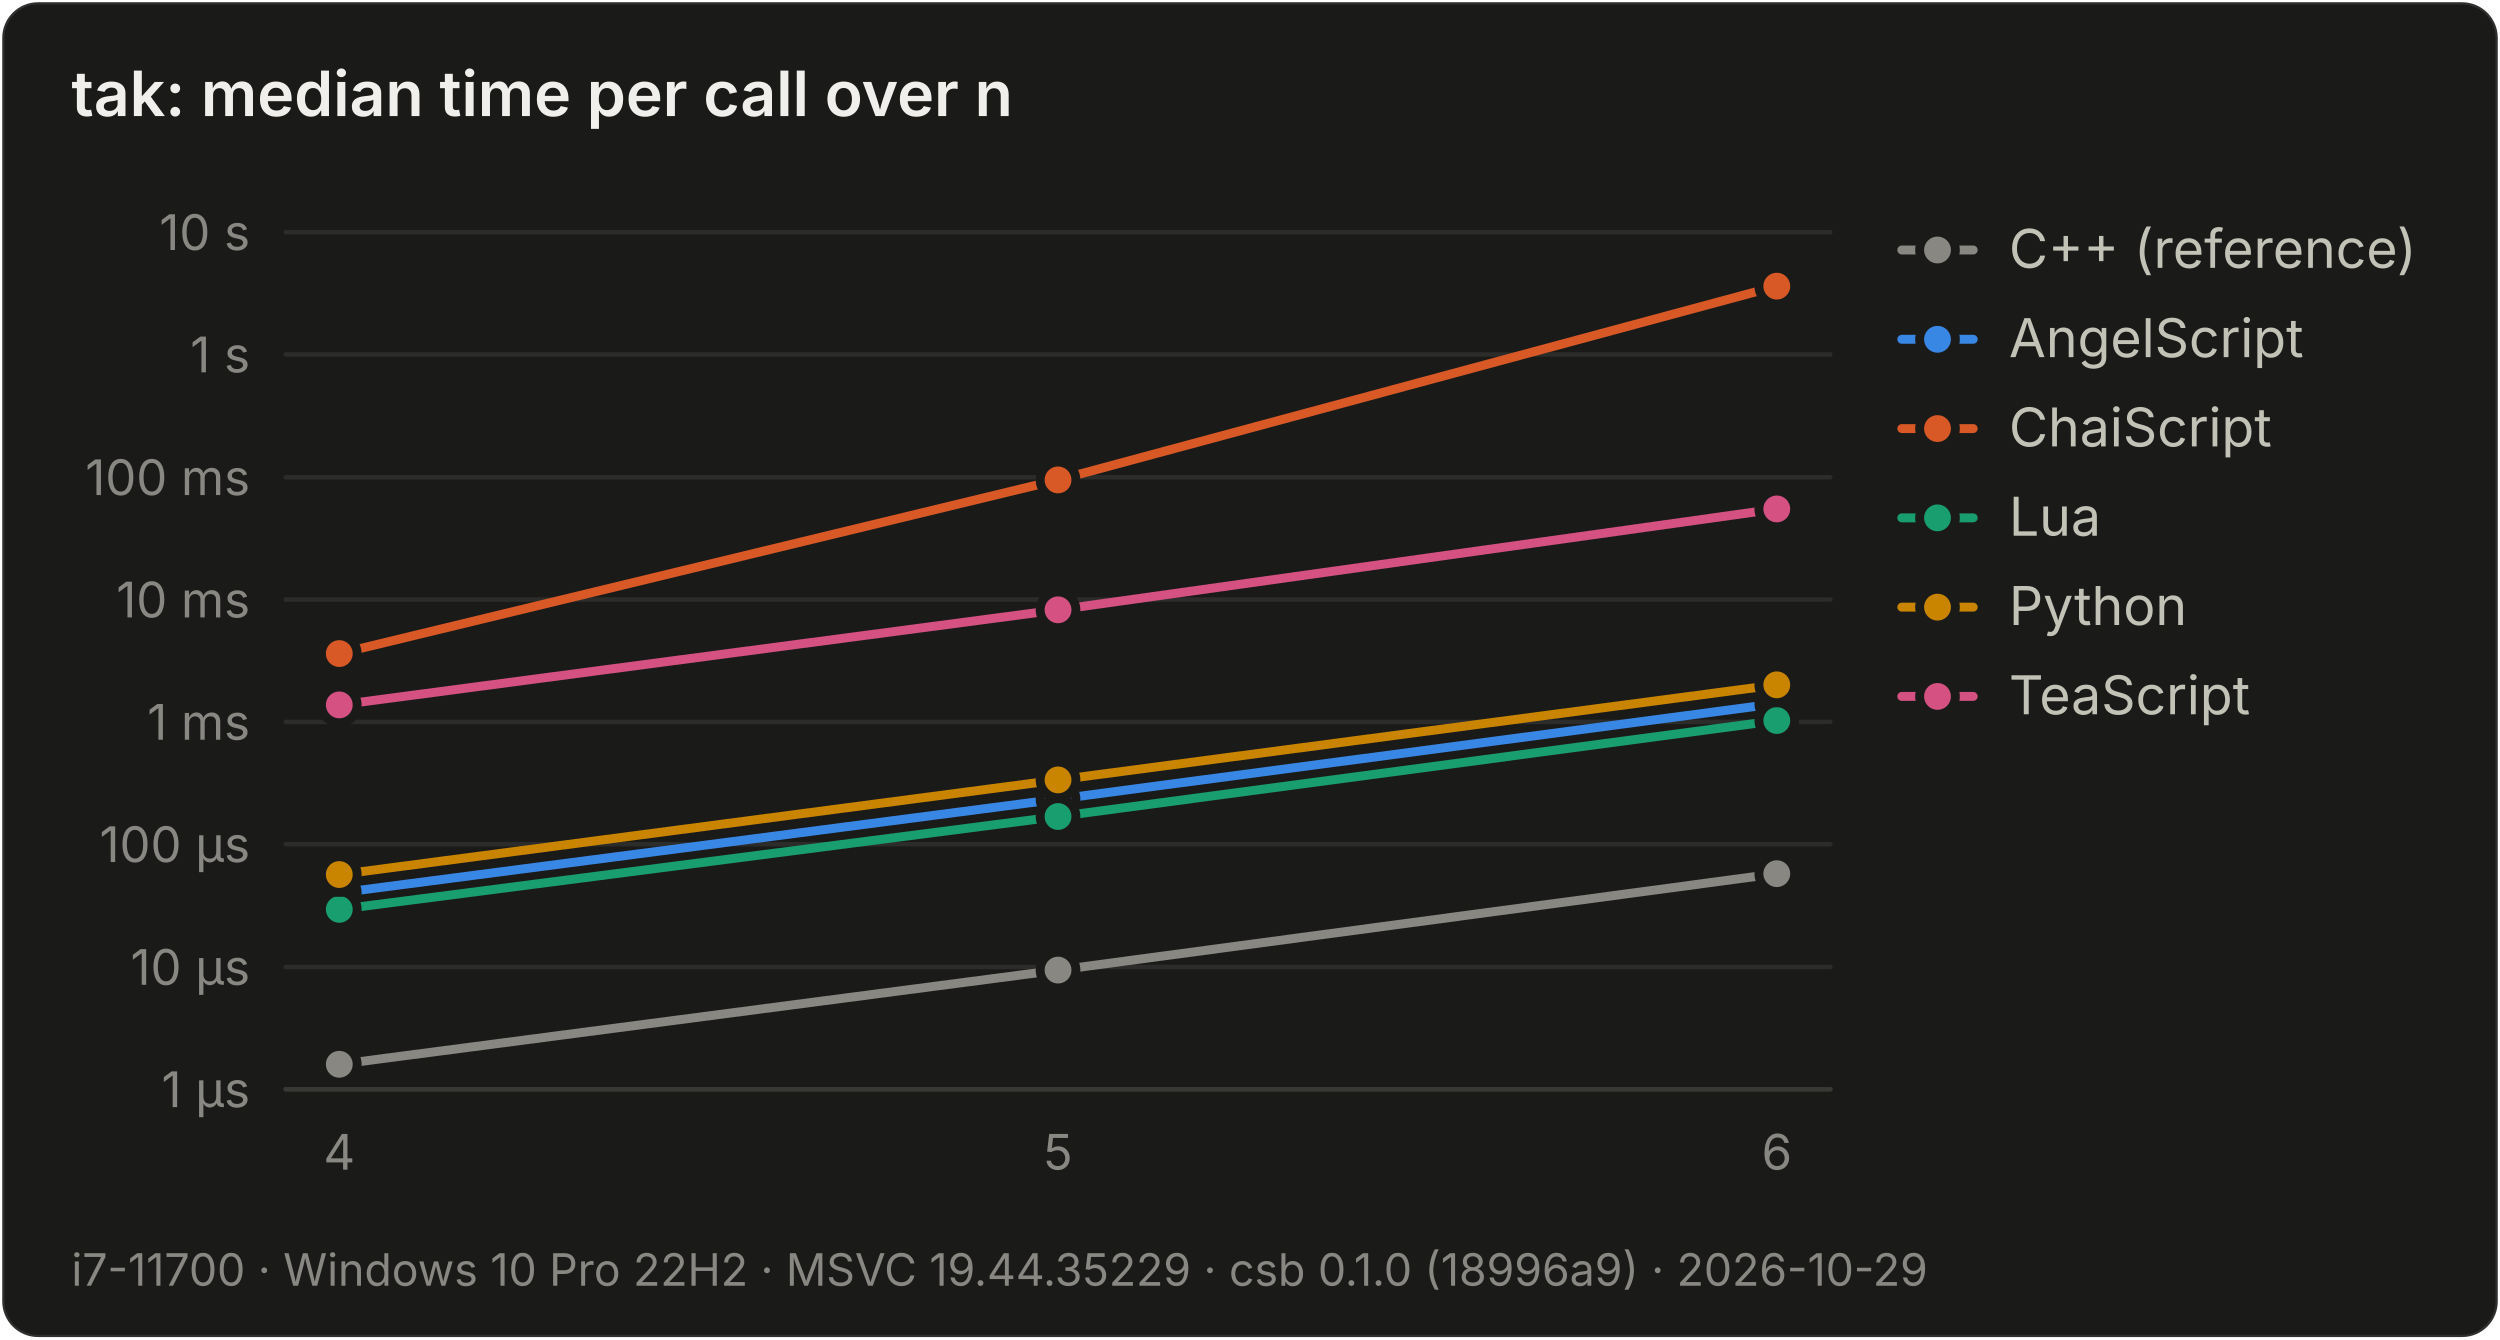
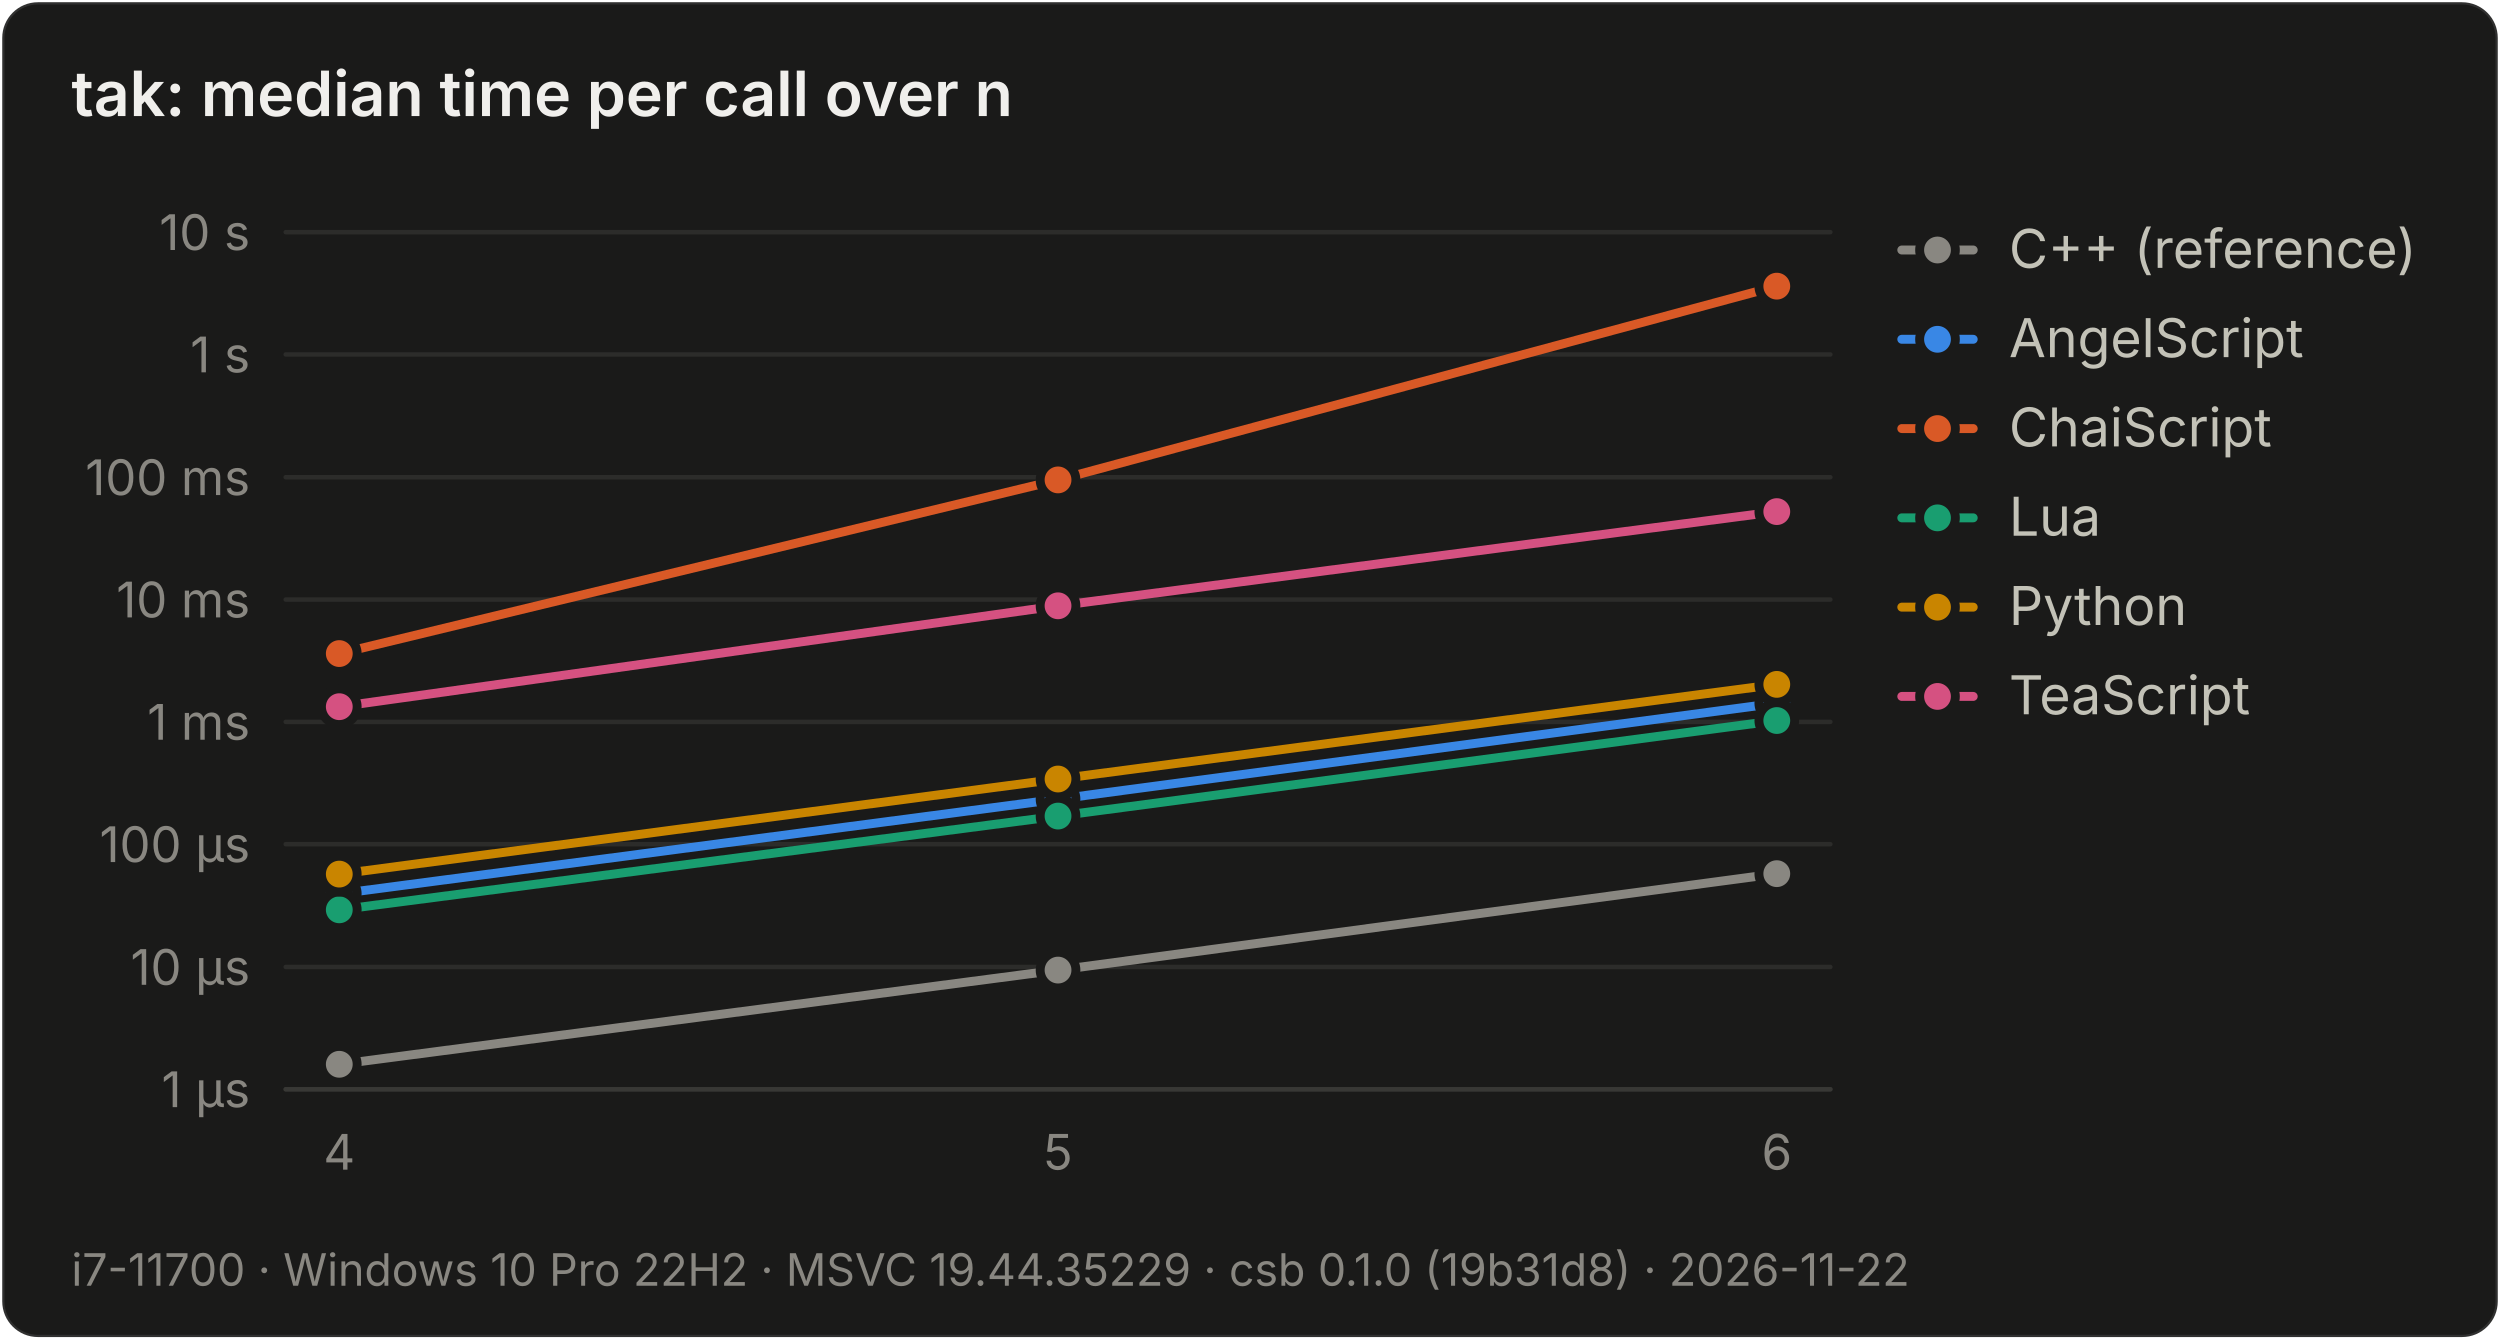
<svg xmlns="http://www.w3.org/2000/svg" width="560" height="300" viewBox="0 0 560 300" font-family="system-ui, -apple-system, &quot;Segoe UI&quot;, sans-serif" role="img">
  <rect x="0.5" y="0.5" width="559" height="299" rx="8" fill="#1a1a19" stroke="rgba(255,255,255,0.10)" />
  <text x="16.0" y="26.0" font-size="14" fill="#f0efec" text-anchor="start" font-weight="600">tak: median time per call over n</text>
  <line x1="64.0" y1="244.0" x2="410.0" y2="244.0" stroke="#2c2c2a" stroke-width="1.0" stroke-linecap="round" />
  <text x="56.0" y="248.0" font-size="11" fill="#898781" text-anchor="end">1 µs</text>
  <line x1="64.0" y1="216.6" x2="410.0" y2="216.6" stroke="#2c2c2a" stroke-width="1.0" stroke-linecap="round" />
  <text x="56.0" y="220.6" font-size="11" fill="#898781" text-anchor="end">10 µs</text>
  <line x1="64.0" y1="189.1" x2="410.0" y2="189.1" stroke="#2c2c2a" stroke-width="1.0" stroke-linecap="round" />
  <text x="56.0" y="193.1" font-size="11" fill="#898781" text-anchor="end">100 µs</text>
  <line x1="64.0" y1="161.7" x2="410.0" y2="161.7" stroke="#2c2c2a" stroke-width="1.0" stroke-linecap="round" />
  <text x="56.0" y="165.7" font-size="11" fill="#898781" text-anchor="end">1 ms</text>
  <line x1="64.0" y1="134.3" x2="410.0" y2="134.3" stroke="#2c2c2a" stroke-width="1.0" stroke-linecap="round" />
  <text x="56.0" y="138.3" font-size="11" fill="#898781" text-anchor="end">10 ms</text>
  <line x1="64.0" y1="106.9" x2="410.0" y2="106.9" stroke="#2c2c2a" stroke-width="1.0" stroke-linecap="round" />
  <text x="56.0" y="110.9" font-size="11" fill="#898781" text-anchor="end">100 ms</text>
  <line x1="64.0" y1="79.4" x2="410.0" y2="79.4" stroke="#2c2c2a" stroke-width="1.0" stroke-linecap="round" />
  <text x="56.0" y="83.4" font-size="11" fill="#898781" text-anchor="end">1 s</text>
  <line x1="64.0" y1="52.0" x2="410.0" y2="52.0" stroke="#2c2c2a" stroke-width="1.0" stroke-linecap="round" />
  <text x="56.0" y="56.0" font-size="11" fill="#898781" text-anchor="end">10 s</text>
  <line x1="64.0" y1="244.0" x2="410.0" y2="244.0" stroke="#383835" stroke-width="1.0" stroke-linecap="round" />
  <text x="76.0" y="262.0" font-size="11" fill="#898781" text-anchor="middle">4</text>
  <text x="237.0" y="262.0" font-size="11" fill="#898781" text-anchor="middle">5</text>
  <text x="398.0" y="262.0" font-size="11" fill="#898781" text-anchor="middle">6</text>
  <polyline points="76.0,238.4 237.0,217.3 398.0,195.7" fill="none" stroke="#898781" stroke-width="2.0" stroke-linejoin="round" stroke-linecap="round" />
  <circle cx="76.0" cy="238.4" r="4.0" fill="#898781" stroke="#1a1a19" stroke-width="2" />
  <circle cx="237.0" cy="217.3" r="4.0" fill="#898781" stroke="#1a1a19" stroke-width="2" />
  <circle cx="398.0" cy="195.7" r="4.0" fill="#898781" stroke="#1a1a19" stroke-width="2" />
  <line x1="426.0" y1="56.0" x2="442.0" y2="56.0" stroke="#898781" stroke-width="2" stroke-linecap="round" />
  <circle cx="434.0" cy="56.0" r="4.0" fill="#898781" stroke="#1a1a19" stroke-width="2" />
  <text x="450.0" y="60.0" font-size="12" fill="#c3c2b7" text-anchor="start">C++ (reference)</text>
-   <polyline points="76.0,200.0 237.0,179.0 398.0,157.6" fill="none" stroke="#3987e5" stroke-width="2.0" stroke-linejoin="round" stroke-linecap="round" />
-   <circle cx="76.0" cy="200.0" r="4.0" fill="#3987e5" stroke="#1a1a19" stroke-width="2" />
+   <polyline points="76.0,200.2 237.0,179.0 398.0,157.5" fill="none" stroke="#3987e5" stroke-width="2.0" stroke-linejoin="round" stroke-linecap="round" />
+   <circle cx="76.0" cy="200.2" r="4.0" fill="#3987e5" stroke="#1a1a19" stroke-width="2" />
  <circle cx="237.0" cy="179.0" r="4.0" fill="#3987e5" stroke="#1a1a19" stroke-width="2" />
-   <circle cx="398.0" cy="157.6" r="4.0" fill="#3987e5" stroke="#1a1a19" stroke-width="2" />
+   <circle cx="398.0" cy="157.5" r="4.0" fill="#3987e5" stroke="#1a1a19" stroke-width="2" />
  <line x1="426.0" y1="76.0" x2="442.0" y2="76.0" stroke="#3987e5" stroke-width="2" stroke-linecap="round" />
  <circle cx="434.0" cy="76.0" r="4.0" fill="#3987e5" stroke="#1a1a19" stroke-width="2" />
  <text x="450.0" y="80.0" font-size="12" fill="#c3c2b7" text-anchor="start">AngelScript</text>
  <polyline points="76.0,146.4 237.0,107.5 398.0,64.1" fill="none" stroke="#d95926" stroke-width="2.0" stroke-linejoin="round" stroke-linecap="round" />
  <circle cx="76.0" cy="146.4" r="4.0" fill="#d95926" stroke="#1a1a19" stroke-width="2" />
  <circle cx="237.0" cy="107.5" r="4.0" fill="#d95926" stroke="#1a1a19" stroke-width="2" />
  <circle cx="398.0" cy="64.1" r="4.0" fill="#d95926" stroke="#1a1a19" stroke-width="2" />
  <line x1="426.0" y1="96.0" x2="442.0" y2="96.0" stroke="#d95926" stroke-width="2" stroke-linecap="round" />
  <circle cx="434.0" cy="96.0" r="4.0" fill="#d95926" stroke="#1a1a19" stroke-width="2" />
  <text x="450.0" y="100.0" font-size="12" fill="#c3c2b7" text-anchor="start">ChaiScript</text>
-   <polyline points="76.0,203.7 237.0,182.9 398.0,161.4" fill="none" stroke="#199e70" stroke-width="2.0" stroke-linejoin="round" stroke-linecap="round" />
-   <circle cx="76.0" cy="203.7" r="4.0" fill="#199e70" stroke="#1a1a19" stroke-width="2" />
-   <circle cx="237.0" cy="182.9" r="4.0" fill="#199e70" stroke="#1a1a19" stroke-width="2" />
+   <polyline points="76.0,203.8 237.0,182.8 398.0,161.4" fill="none" stroke="#199e70" stroke-width="2.0" stroke-linejoin="round" stroke-linecap="round" />
+   <circle cx="76.0" cy="203.8" r="4.0" fill="#199e70" stroke="#1a1a19" stroke-width="2" />
+   <circle cx="237.0" cy="182.8" r="4.0" fill="#199e70" stroke="#1a1a19" stroke-width="2" />
  <circle cx="398.0" cy="161.4" r="4.0" fill="#199e70" stroke="#1a1a19" stroke-width="2" />
  <line x1="426.0" y1="116.0" x2="442.0" y2="116.0" stroke="#199e70" stroke-width="2" stroke-linecap="round" />
  <circle cx="434.0" cy="116.0" r="4.0" fill="#199e70" stroke="#1a1a19" stroke-width="2" />
  <text x="450.0" y="120.0" font-size="12" fill="#c3c2b7" text-anchor="start">Lua</text>
-   <polyline points="76.0,195.9 237.0,174.7 398.0,153.4" fill="none" stroke="#c98500" stroke-width="2.0" stroke-linejoin="round" stroke-linecap="round" />
-   <circle cx="76.0" cy="195.9" r="4.0" fill="#c98500" stroke="#1a1a19" stroke-width="2" />
-   <circle cx="237.0" cy="174.7" r="4.0" fill="#c98500" stroke="#1a1a19" stroke-width="2" />
-   <circle cx="398.0" cy="153.4" r="4.0" fill="#c98500" stroke="#1a1a19" stroke-width="2" />
+   <polyline points="76.0,195.8 237.0,174.5 398.0,153.3" fill="none" stroke="#c98500" stroke-width="2.0" stroke-linejoin="round" stroke-linecap="round" />
+   <circle cx="76.0" cy="195.8" r="4.0" fill="#c98500" stroke="#1a1a19" stroke-width="2" />
+   <circle cx="237.0" cy="174.5" r="4.0" fill="#c98500" stroke="#1a1a19" stroke-width="2" />
+   <circle cx="398.0" cy="153.3" r="4.0" fill="#c98500" stroke="#1a1a19" stroke-width="2" />
  <line x1="426.0" y1="136.0" x2="442.0" y2="136.0" stroke="#c98500" stroke-width="2" stroke-linecap="round" />
  <circle cx="434.0" cy="136.0" r="4.0" fill="#c98500" stroke="#1a1a19" stroke-width="2" />
  <text x="450.0" y="140.0" font-size="12" fill="#c3c2b7" text-anchor="start">Python</text>
-   <polyline points="76.0,157.9 237.0,136.6 398.0,114.0" fill="none" stroke="#d55181" stroke-width="2.0" stroke-linejoin="round" stroke-linecap="round" />
-   <circle cx="76.0" cy="157.9" r="4.0" fill="#d55181" stroke="#1a1a19" stroke-width="2" />
-   <circle cx="237.0" cy="136.6" r="4.0" fill="#d55181" stroke="#1a1a19" stroke-width="2" />
-   <circle cx="398.0" cy="114.0" r="4.0" fill="#d55181" stroke="#1a1a19" stroke-width="2" />
+   <polyline points="76.0,158.3 237.0,135.7 398.0,114.6" fill="none" stroke="#d55181" stroke-width="2.0" stroke-linejoin="round" stroke-linecap="round" />
+   <circle cx="76.0" cy="158.3" r="4.0" fill="#d55181" stroke="#1a1a19" stroke-width="2" />
+   <circle cx="237.0" cy="135.7" r="4.0" fill="#d55181" stroke="#1a1a19" stroke-width="2" />
+   <circle cx="398.0" cy="114.6" r="4.0" fill="#d55181" stroke="#1a1a19" stroke-width="2" />
  <line x1="426.0" y1="156.0" x2="442.0" y2="156.0" stroke="#d55181" stroke-width="2" stroke-linecap="round" />
  <circle cx="434.0" cy="156.0" r="4.0" fill="#d55181" stroke="#1a1a19" stroke-width="2" />
  <text x="450.0" y="160.0" font-size="12" fill="#c3c2b7" text-anchor="start">TeaScript</text>
-   <text x="16.0" y="288.0" font-size="10" fill="#898781" text-anchor="start">i7-11700 · Windows 10 Pro 22H2 · MSVC 19.44.35229 · csb 0.1.0 (18996a9) · 2026-10-29</text>
+   <text x="16.0" y="288.0" font-size="10" fill="#898781" text-anchor="start">i7-11700 · Windows 10 Pro 22H2 · MSVC 19.44.35229 · csb 0.1.0 (19b31d8) · 2026-11-22</text>
</svg>
